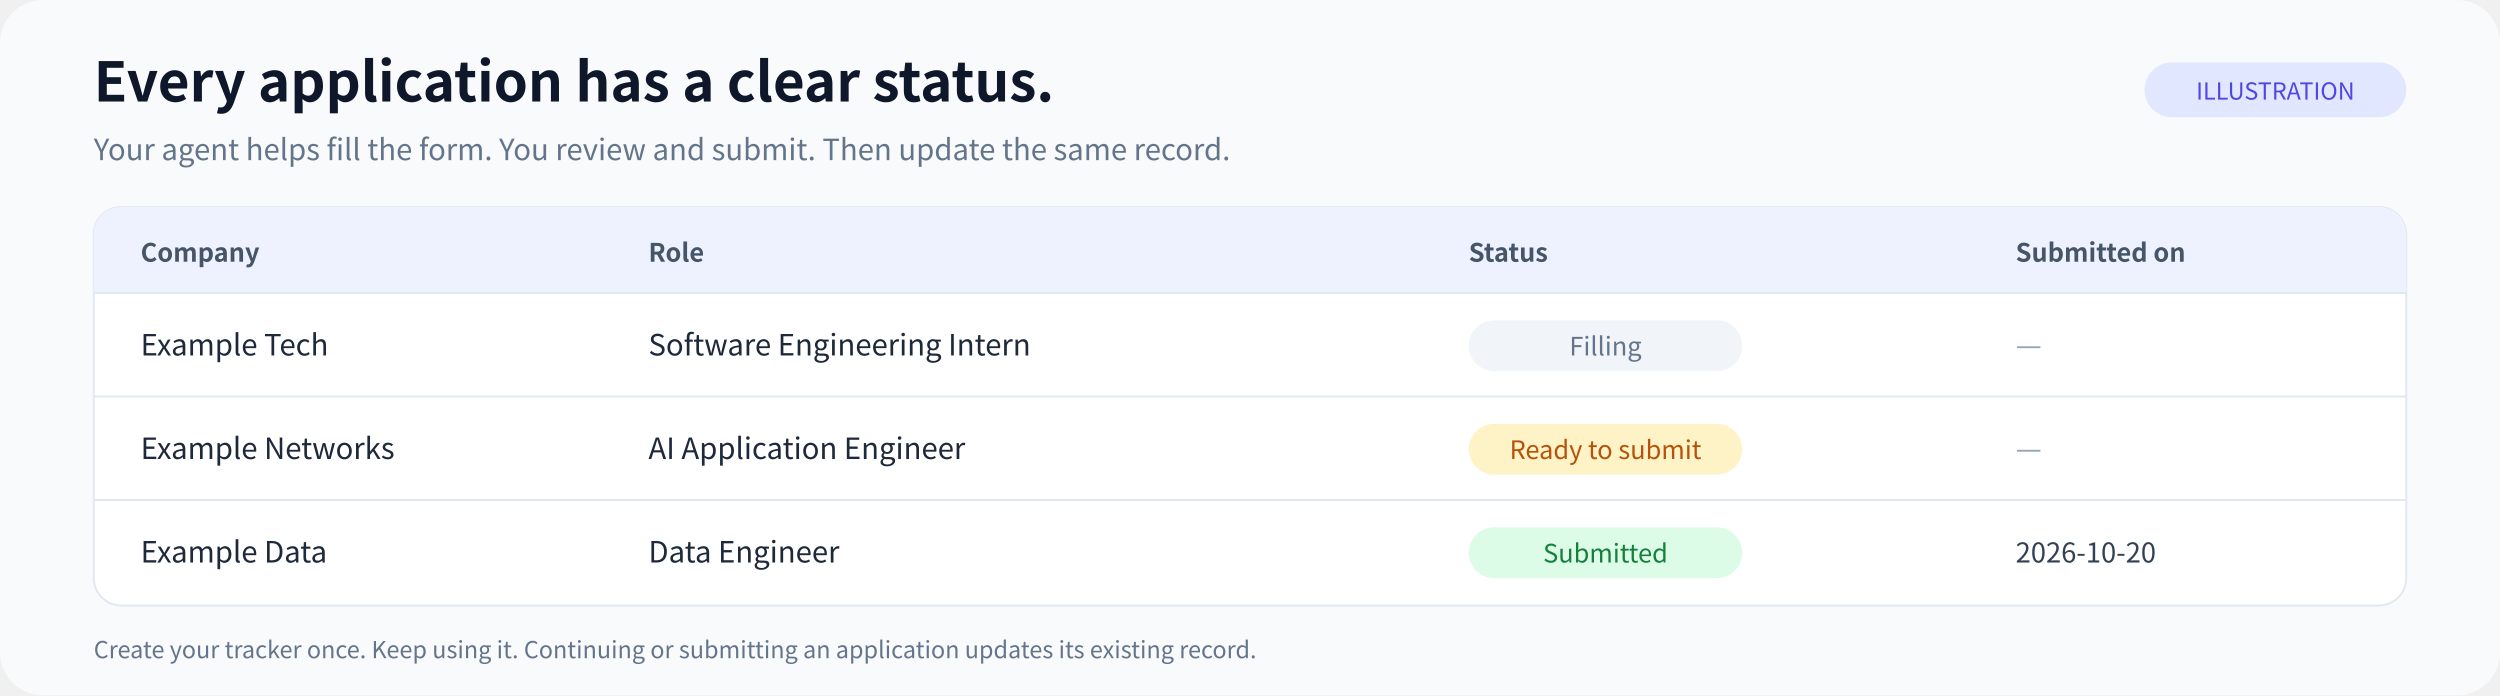
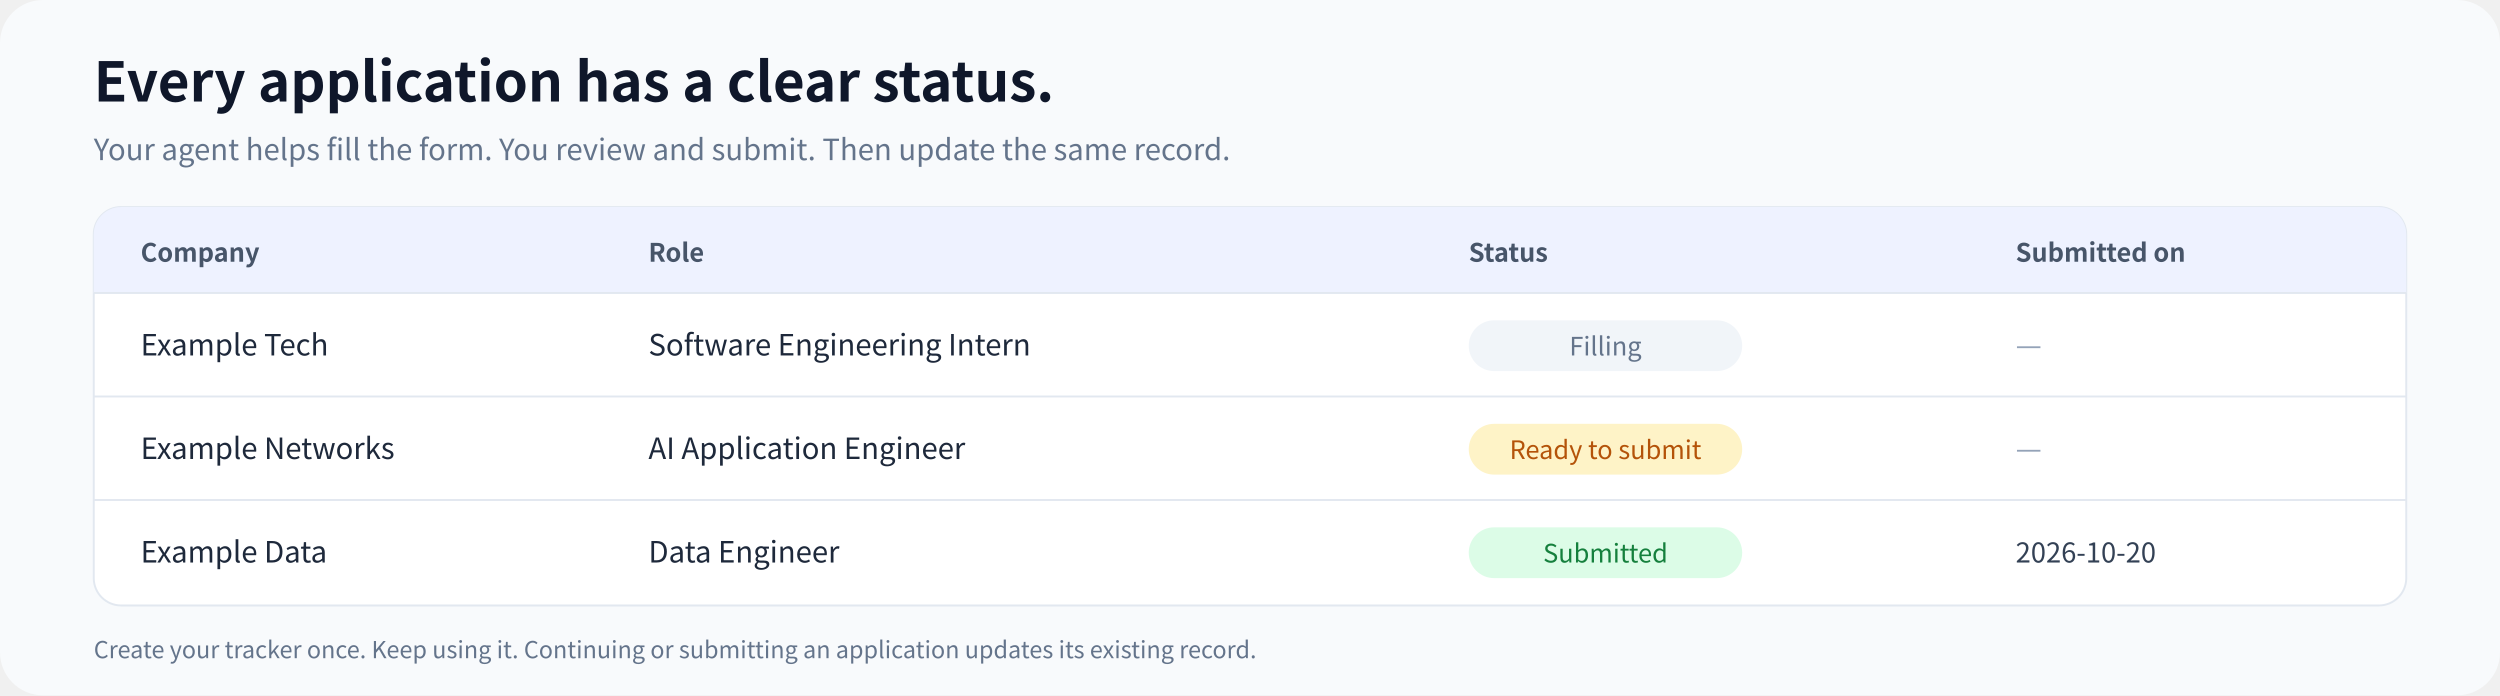
<svg xmlns="http://www.w3.org/2000/svg" width="1280" height="356" viewBox="0 0 1280 356" role="img" aria-labelledby="title desc">
  <rect width="1280" height="356" rx="22" fill="#f8fafc" />
  <g font-family="Segoe UI, Microsoft YaHei, PingFang SC, Noto Sans CJK SC, sans-serif">
    <text x="48" y="52" fill="#0f172a" font-size="28" font-weight="700">Every application has a clear status.</text>
    <text x="48" y="82" fill="#64748b" font-size="15">Your agent helps fill the form. You review and submit. Then update the same record.</text>
-     <rect x="1098" y="32" width="134" height="28" rx="14" fill="#e0e7ff" />
-     <text x="1165" y="51" text-anchor="middle" fill="#4f46e5" font-size="12">ILLUSTRATION</text>
    <rect x="48" y="106" width="1184" height="204" rx="14" fill="white" stroke="#e2e8f0" />
    <path d="M62 106h1156a14 14 0 0 1 14 14v30H48v-30a14 14 0 0 1 14-14" fill="#eef2ff" />
    <path d="M48 150h1184m-1184 53h1184m-1184 53h1184" stroke="#e2e8f0" />
    <g fill="#475569" font-size="13" font-weight="600">
      <text x="72" y="134">Company</text>
      <text x="332" y="134">Role</text>
      <text x="752" y="134">Status</text>
      <text x="1032" y="134">Submitted on</text>
    </g>
    <g fill="#1e293b" font-size="15">
      <text x="72" y="182">Example Tech</text>
      <text x="332" y="182">Software Engineering Intern</text>
      <text x="72" y="235">Example Networks</text>
      <text x="332" y="235">AI Application Engineer</text>
      <text x="72" y="288">Example Data</text>
      <text x="332" y="288">Data Engineer</text>
    </g>
    <rect x="752" y="164" width="140" height="26" rx="13" fill="#f1f5f9" />
    <text x="822" y="182" text-anchor="middle" fill="#64748b" font-size="13">Filling</text>
    <rect x="752" y="217" width="140" height="26" rx="13" fill="#fef3c7" />
    <text x="822" y="235" text-anchor="middle" fill="#b45309" font-size="13">Ready to submit</text>
    <rect x="752" y="270" width="140" height="26" rx="13" fill="#dcfce7" />
    <text x="822" y="288" text-anchor="middle" fill="#15803d" font-size="13">Submitted</text>
    <text x="1032" y="182" fill="#94a3b8" font-size="15">—</text>
    <text x="1032" y="235" fill="#94a3b8" font-size="15">—</text>
    <text x="1032" y="288" fill="#334155" font-size="14">2026-10-20</text>
    <text x="48" y="337" fill="#64748b" font-size="12">Create your tracker once. Keep using it. Continuing or submitting an application updates its existing record.</text>
  </g>
</svg>
